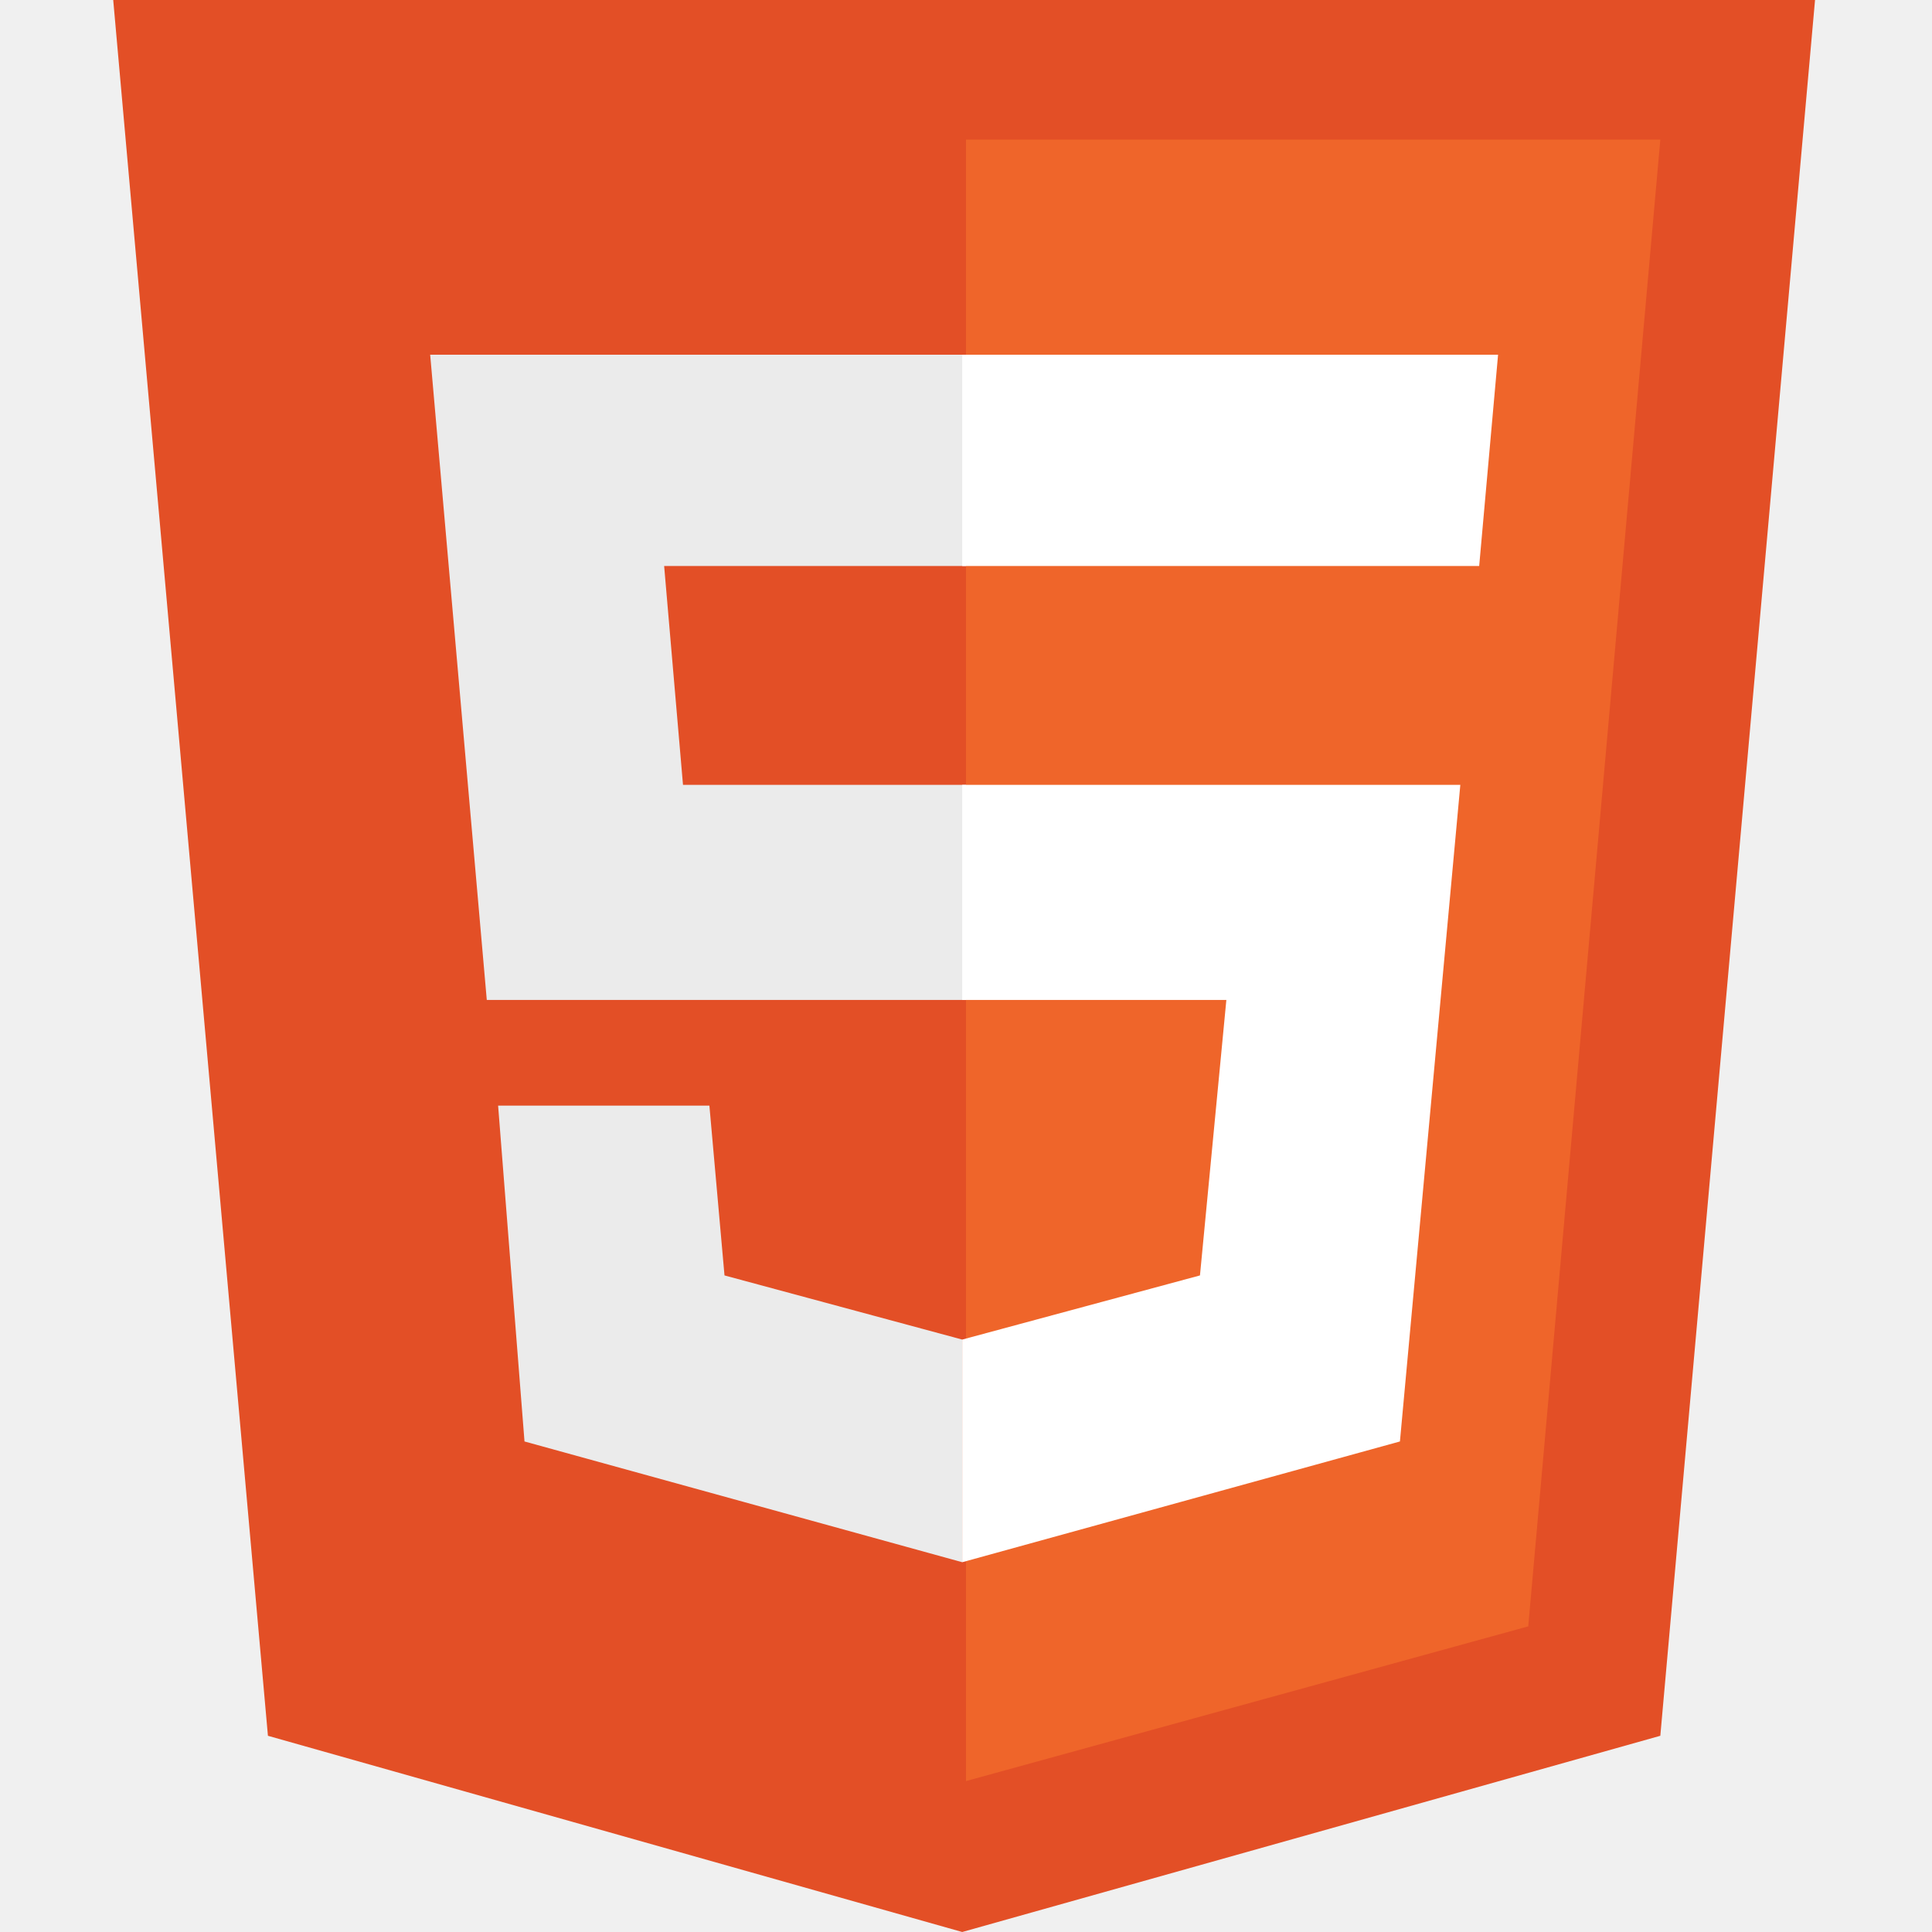
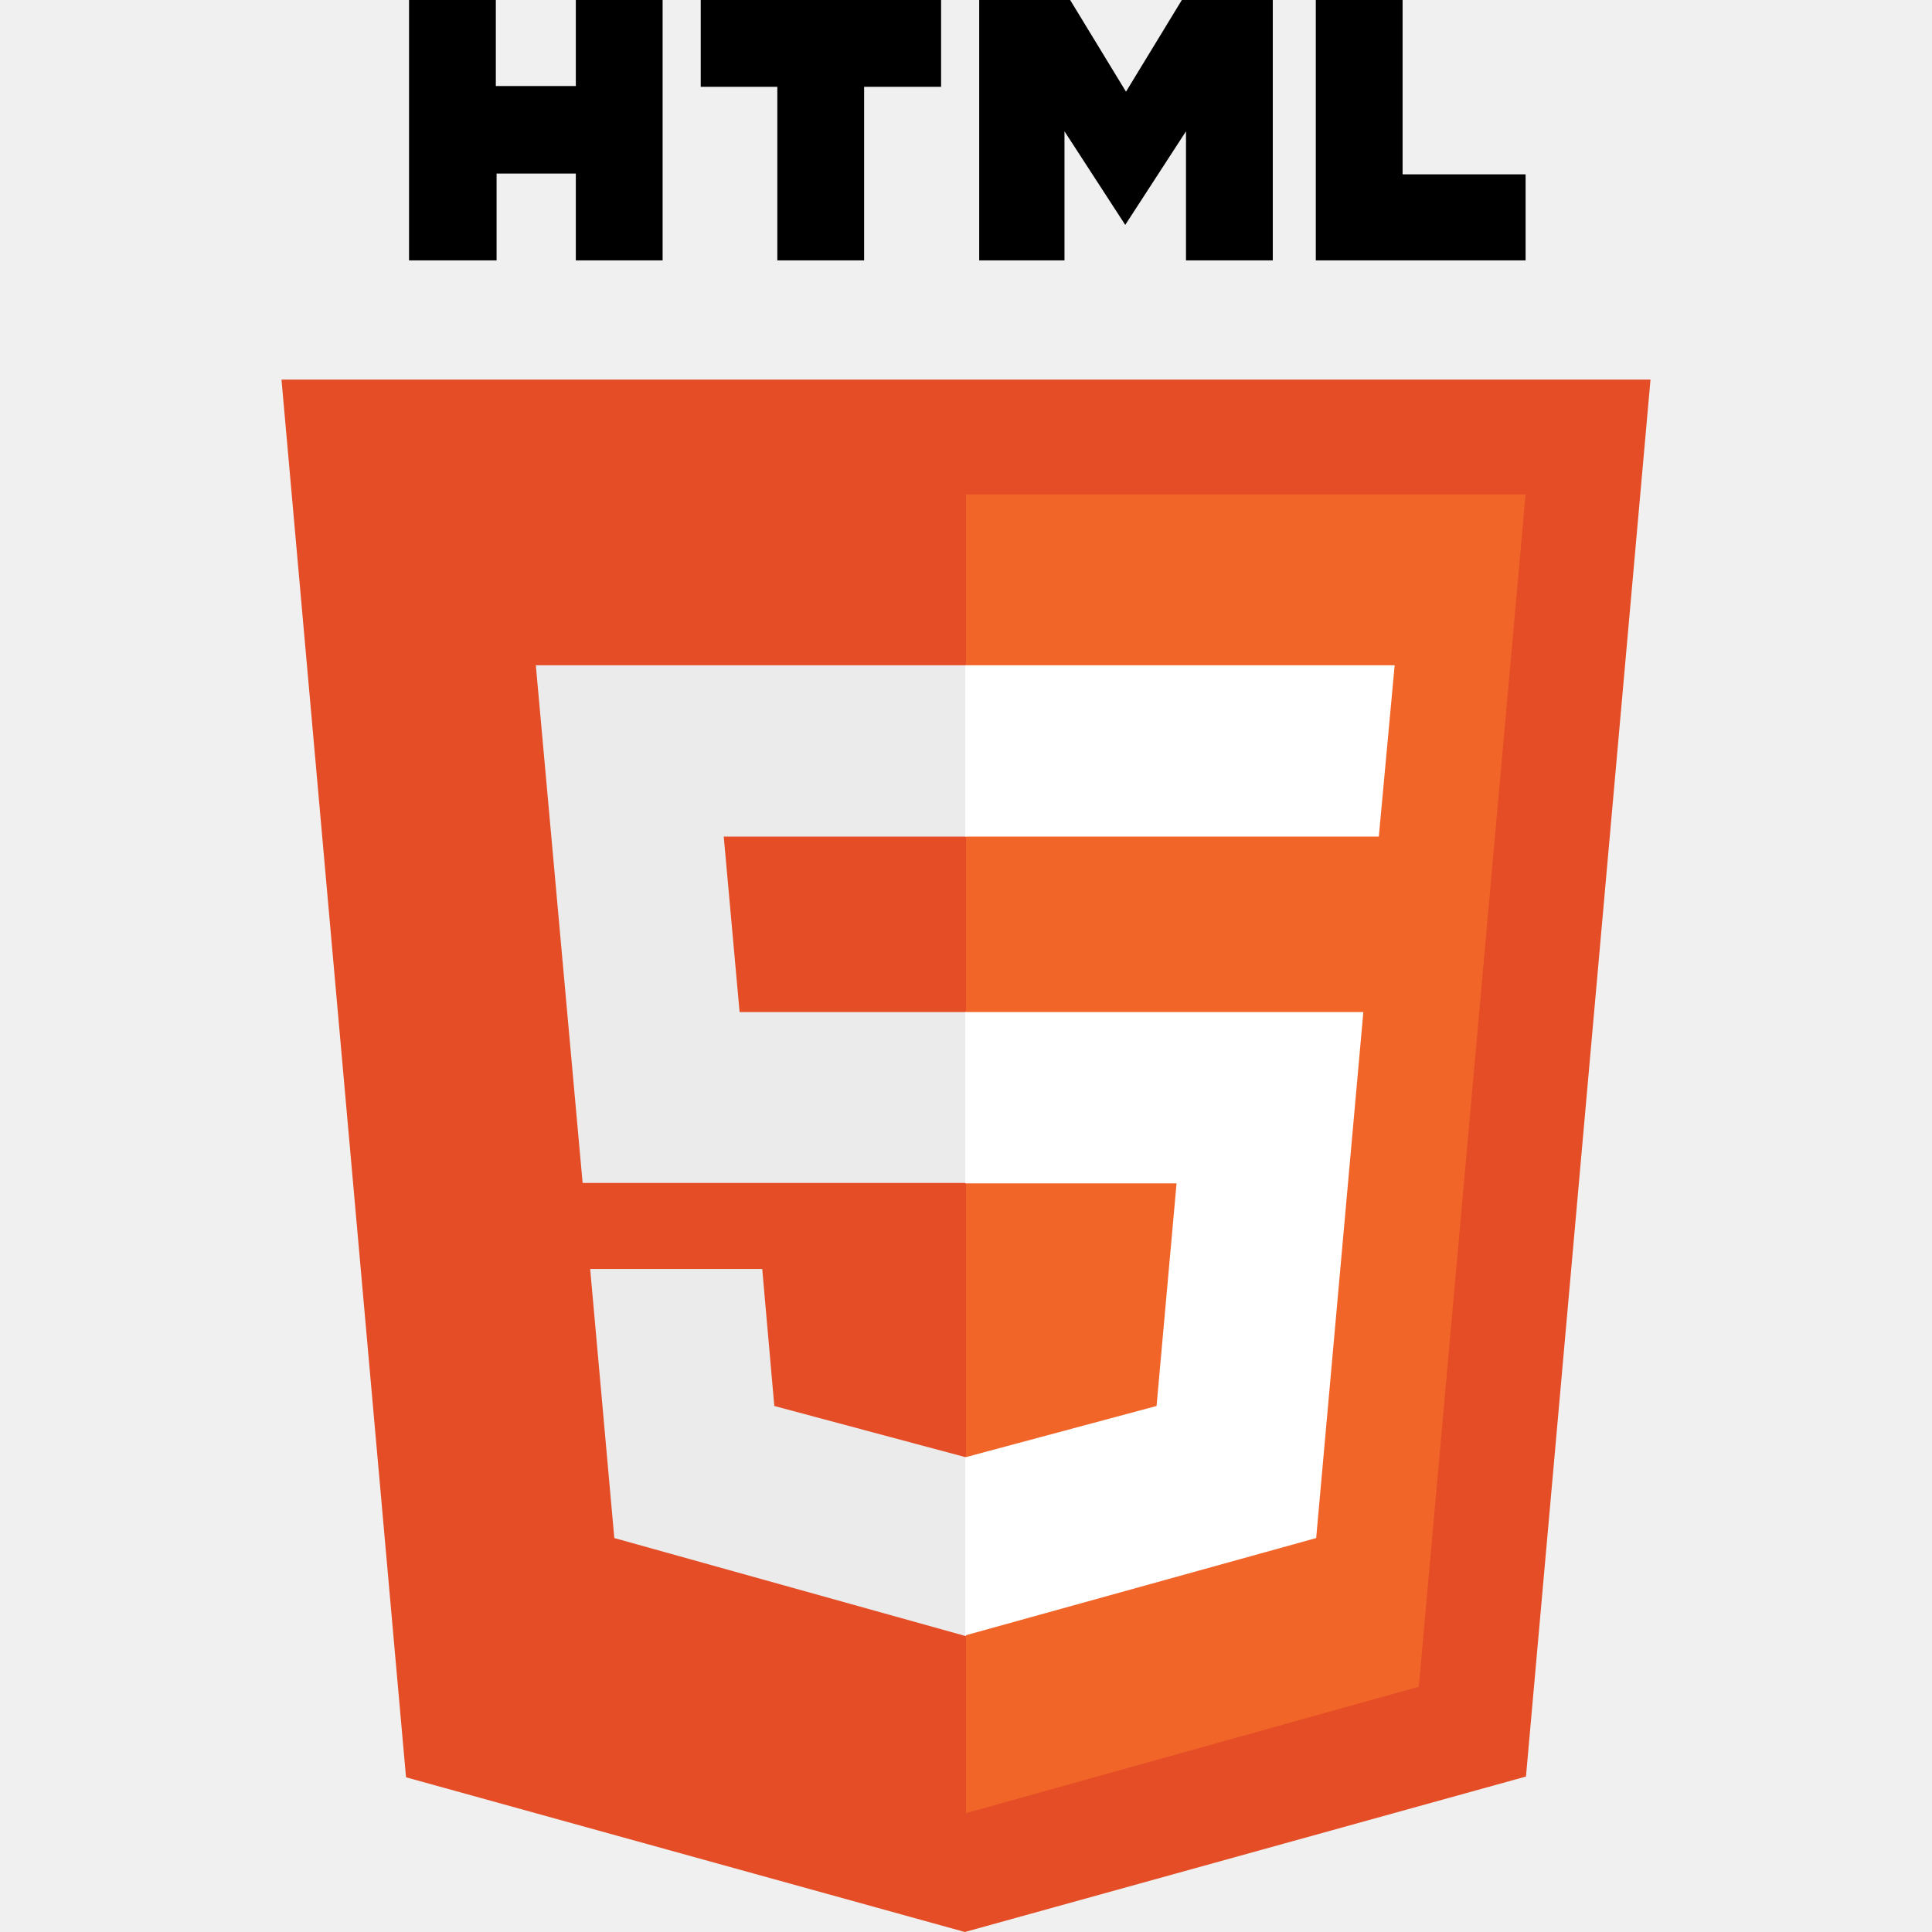
- <svg xmlns="http://www.w3.org/2000/svg" width="50" height="50" viewBox="0 0 50 50" fill="none">
-   <path d="M6.934 44.922L2.93 0H46.973L42.969 44.922L24.902 50" fill="#E34F26" />
-   <path d="M25 46.094L39.551 42.09L42.969 3.613H25" fill="#EF652A" />
-   <path d="M25 20.312H17.676L17.188 14.648H25V9.18H11.133L12.598 25.879H25V20.312ZM24.902 34.668L18.75 33.008L18.359 28.613H12.891L13.574 37.305L24.902 40.43V34.668Z" fill="#EBEBEB" />
-   <path d="M24.902 20.312V25.879H31.738L31.055 33.008L24.902 34.668V40.43L36.23 37.305L37.793 20.312H24.902ZM24.902 9.18V14.648H38.281L38.77 9.18H24.902Z" fill="white" />
+ <svg xmlns="http://www.w3.org/2000/svg" viewBox="0 0 512 512">
+   <path d="M108.4 0h23v22.8h21.2V0h23v69h-23V46h-21v23h-23.2M206 23h-20.3V0h63.7v23H229v46h-23M259.5 0h24.1l14.8 24.3L313.2 0h24.1v69h-23V34.8l-16.1 24.8l-16.1-24.8v34.2h-22.6M348.7 0h23v46.2h32.6V69h-55.6" />
+   <path fill="#e44d26" d="M107.6 471l-33-370.4h362.8l-33 370.2L255.7 512" />
+   <path fill="#f16529" d="M256 480.5V131H404.3L376 447" />
+   <path fill="#ebebeb" d="M142 176.3h114v45.4h-64.2l4.2 46.5h60v45.3H154.4M156.4 336.3H202l3.2 36.3 50.8 13.6v47.4l-93.2-26" />
+   <path fill="#fff" d="M369.6 176.3H255.8v45.4h109.6M361.3 268.2H255.8v45.4h56l-5.3 59-50.7 13.6v47.2l93-25.8" />
</svg>
